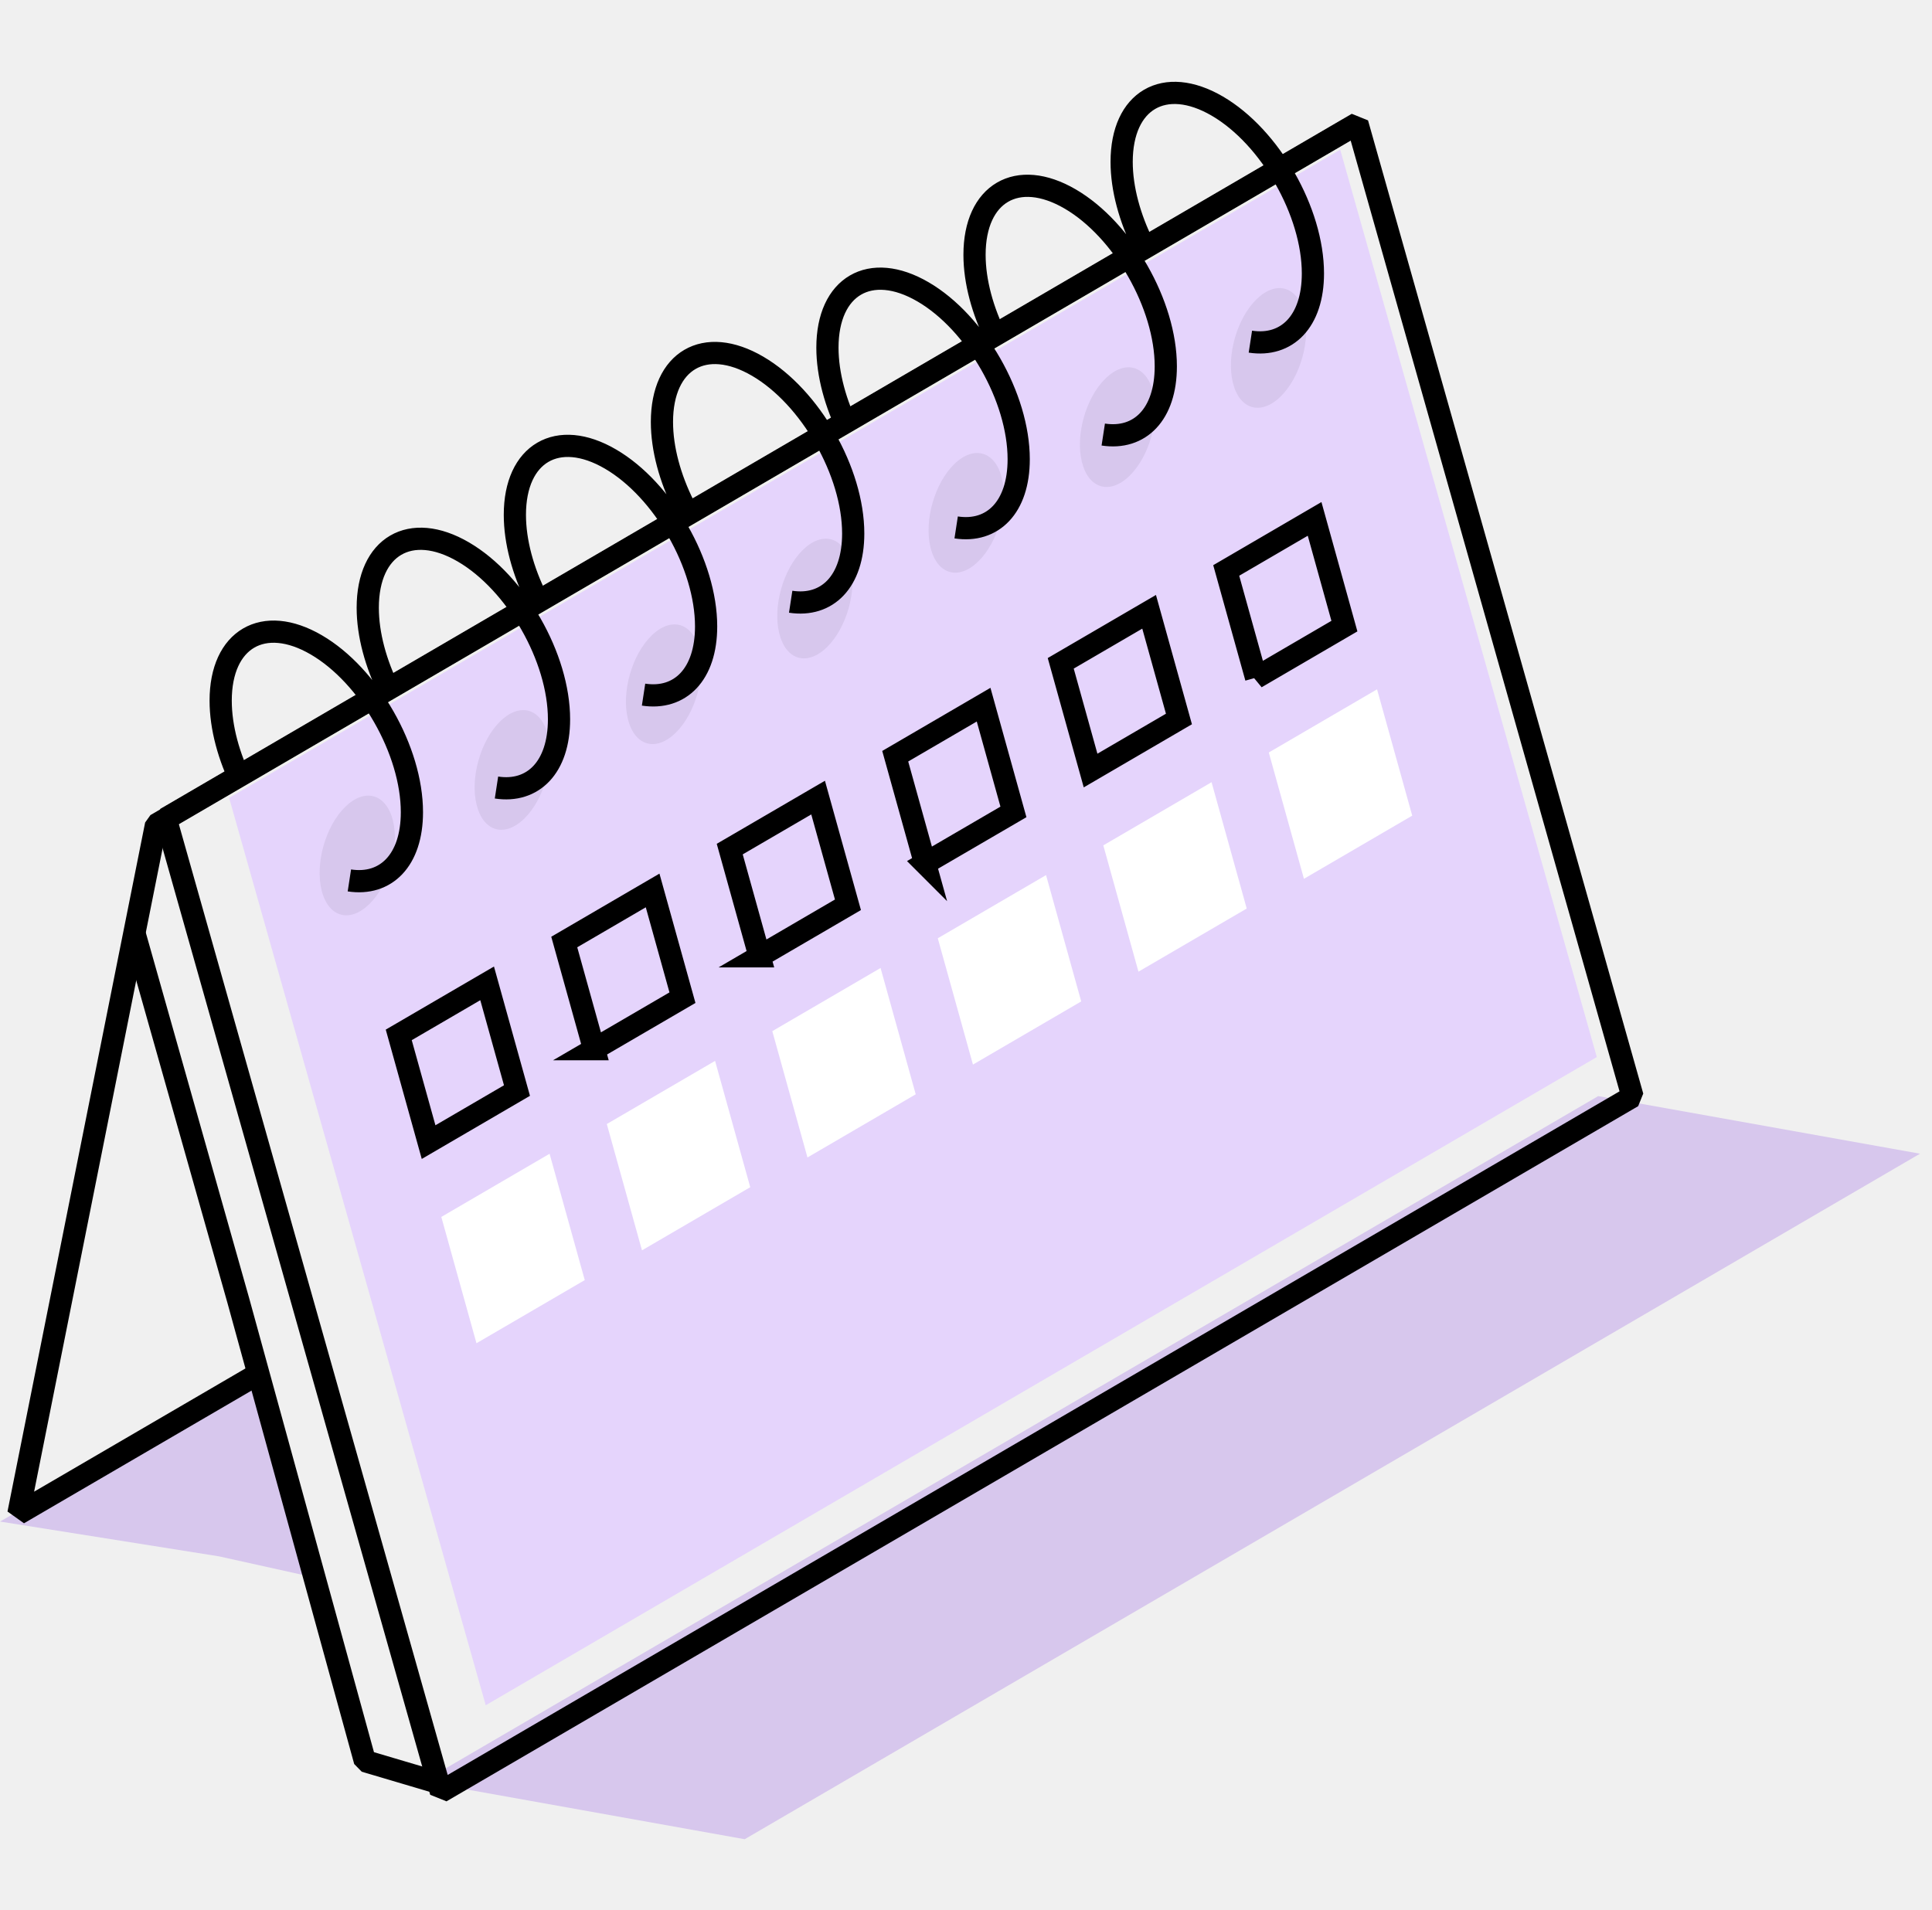
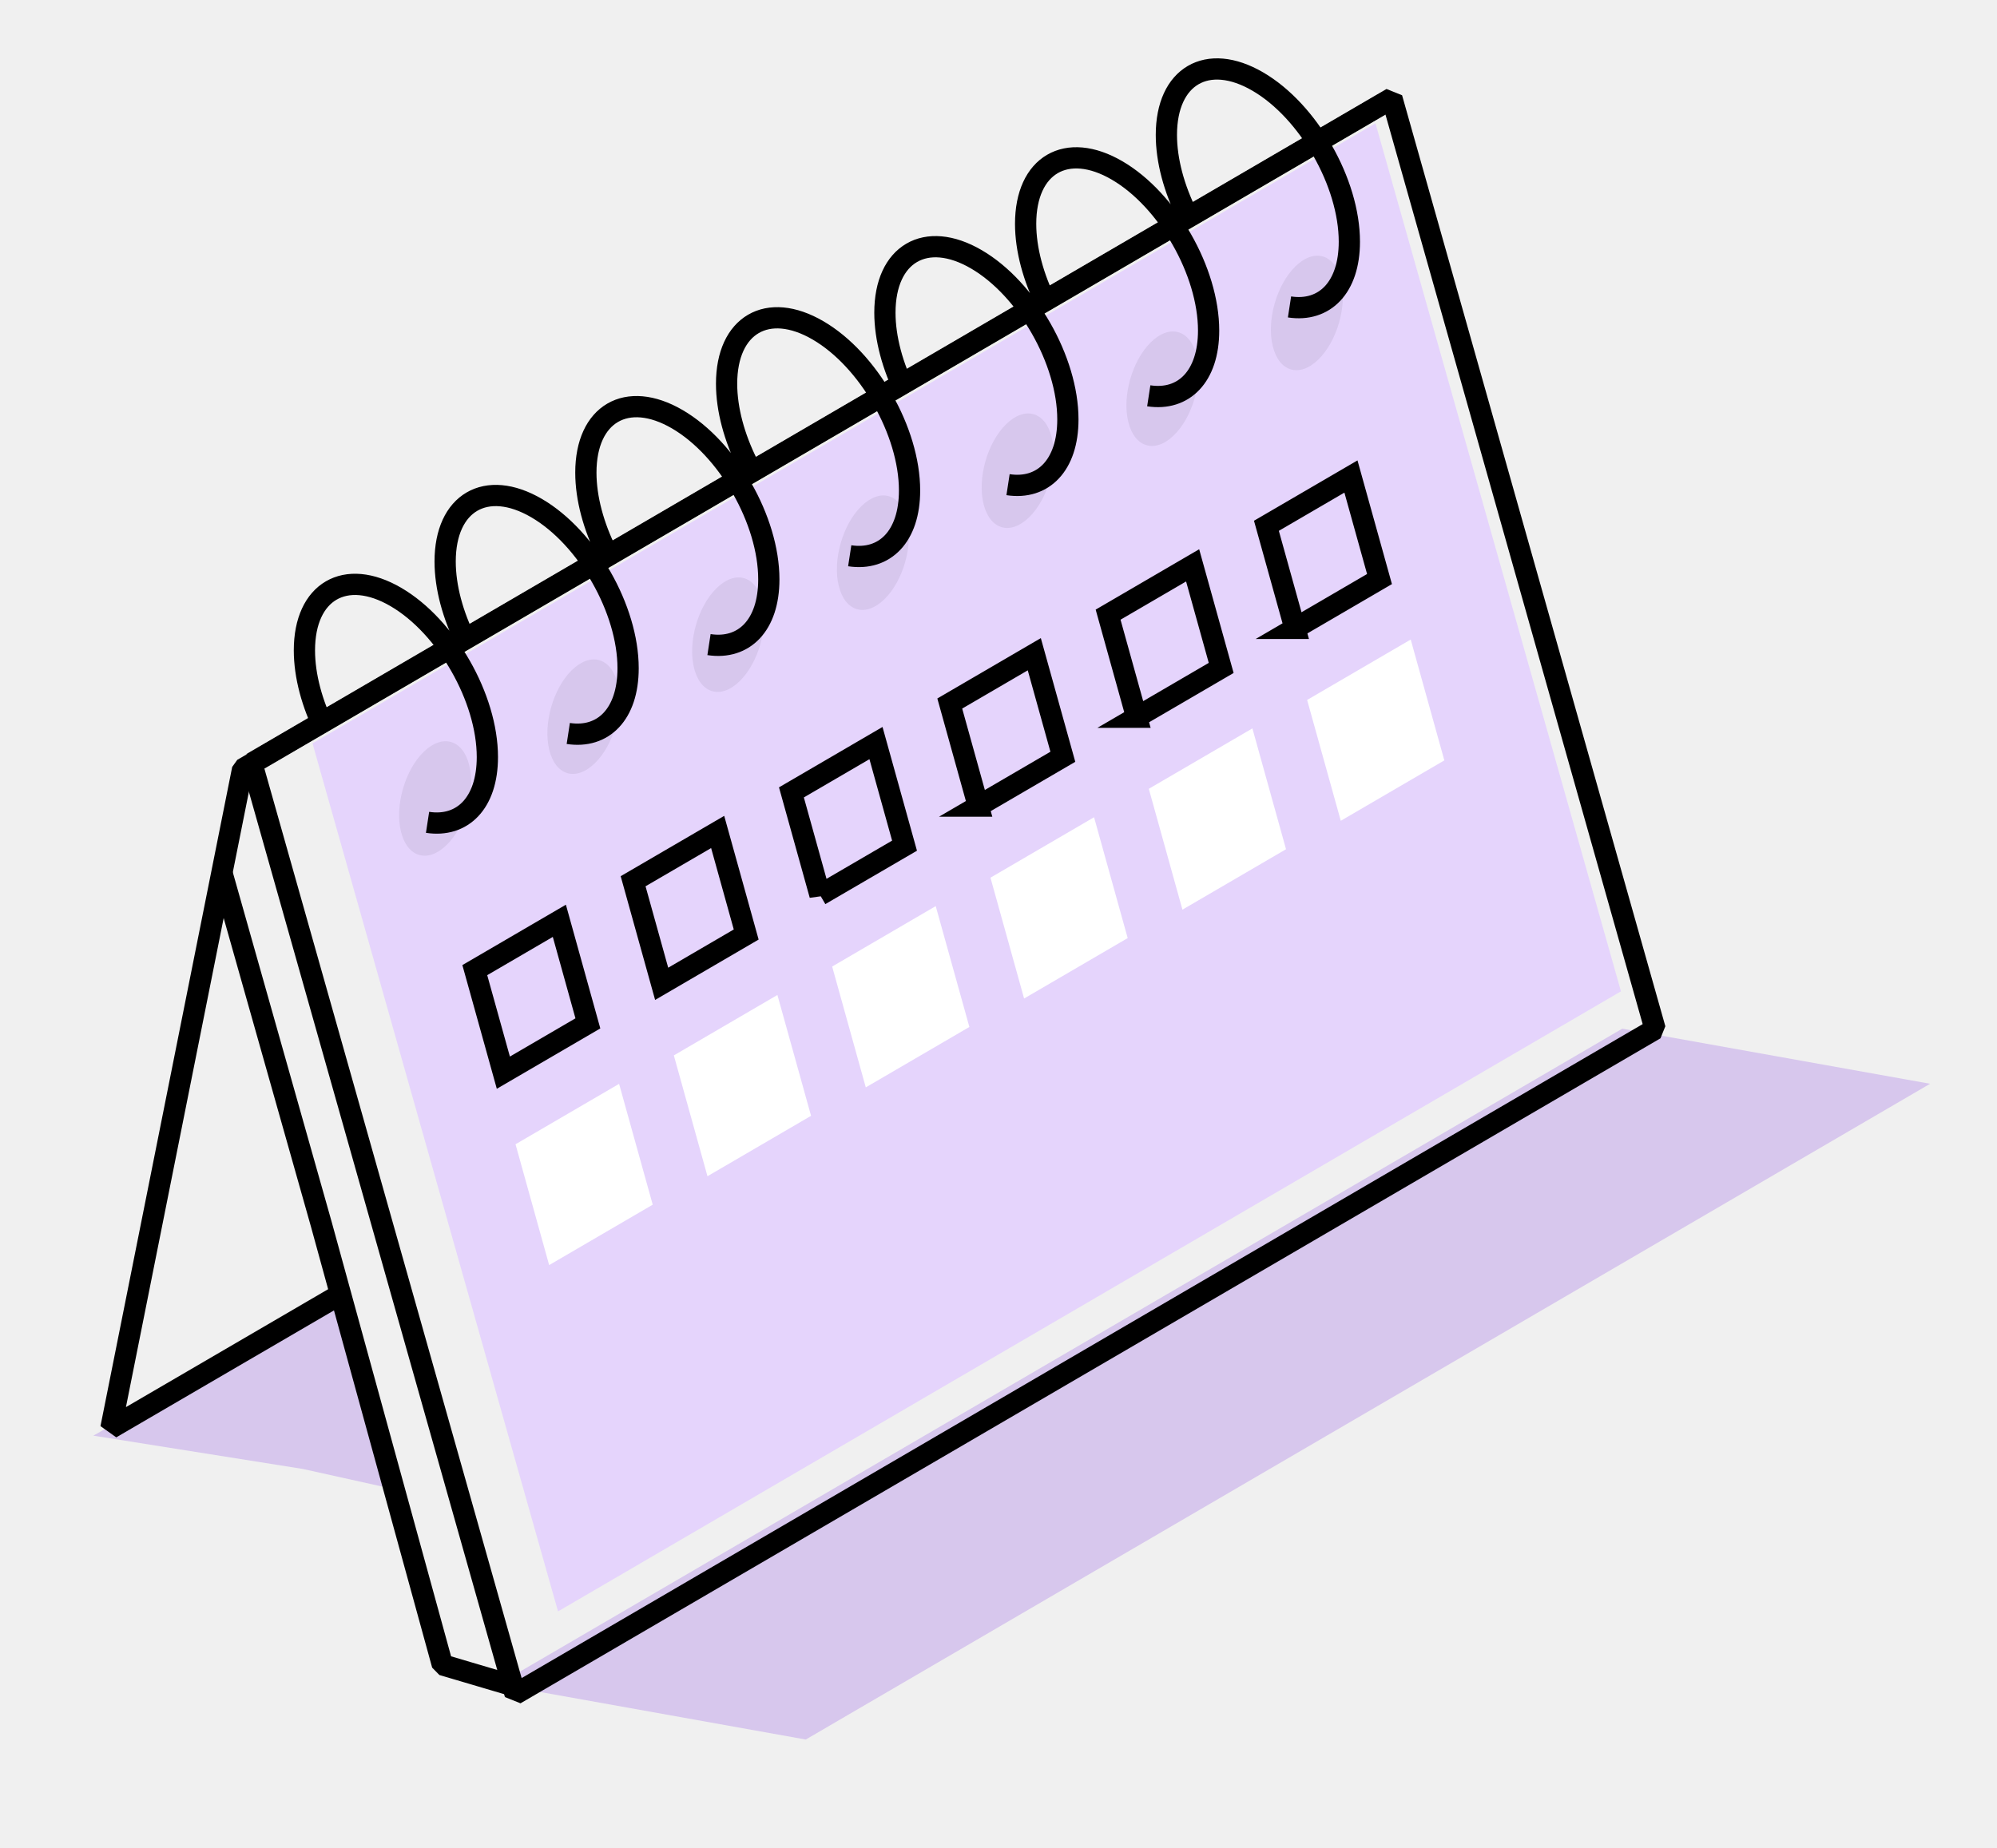
- <svg xmlns="http://www.w3.org/2000/svg" width="87" height="86" fill="none">
-   <path d="M71.97 49.368l14.49 2.594-52.925 30.876-14.49-2.594L71.97 49.368zM11.592 61.919v.837l.415.418 2.484 7.95-4.632-1.027L0 68.53l11.592-6.61z" fill="#D7C7ED" />
-   <path d="M60.688 5.833L7.026 37.143.828 68.176l10.73-6.258" stroke="#000" stroke-linecap="round" stroke-linejoin="bevel" />
-   <path d="M19.838 80.327l-3.406-1.009-5.702-20.746-4.647-16.437" stroke="#000" stroke-linecap="round" stroke-linejoin="bevel" />
-   <path d="M10.318 35.936L60.352 6.743 71.906 47.61 21.873 76.804 10.318 35.935z" fill="#E5D4FC" />
-   <path d="M7.462 36.868l53.661-31.31L73.516 49.39 19.854 80.7 7.463 36.868z" stroke="#000" stroke-linejoin="bevel" />
-   <path d="M17.694 36.96c.3 1.21-.176 2.893-1.063 3.76-.886.867-1.848.59-2.148-.62-.3-1.209.176-2.892 1.063-3.76.886-.867 1.848-.59 2.148.62zm6.979-3.852c.3 1.21-.176 2.893-1.062 3.76-.887.867-1.848.59-2.148-.62-.3-1.209.175-2.892 1.062-3.76.887-.867 1.848-.59 2.148.62zm6.814-3.86c.3 1.21-.176 2.893-1.063 3.76-.886.867-1.848.59-2.148-.62-.3-1.209.176-2.892 1.062-3.76.887-.867 1.849-.59 2.149.62zm6.814-3.86c.3 1.21-.176 2.893-1.062 3.76-.887.867-1.848.59-2.148-.62-.3-1.209.175-2.892 1.062-3.76.886-.867 1.848-.59 2.148.62zm6.813-3.86c.3 1.21-.175 2.893-1.062 3.76-.886.867-1.848.59-2.148-.62-.3-1.209.176-2.892 1.062-3.76.887-.867 1.849-.59 2.148.62zm6.815-3.86c.3 1.21-.176 2.893-1.062 3.76-.887.867-1.848.59-2.148-.62-.3-1.209.175-2.892 1.062-3.76.886-.867 1.848-.59 2.148.62zm6.8-3.567c.3 1.21-.176 2.893-1.062 3.76-.887.867-1.849.59-2.148-.62-.3-1.209.175-2.892 1.062-3.76.886-.867 1.848-.59 2.148.62z" fill="#D7C7ED" />
-   <path d="M10.915 35.317c-.611-1.225-.978-2.55-.978-3.761 0-2.775 1.927-3.9 4.306-2.512 2.378 1.387 4.306 4.762 4.306 7.537 0 2.164-1.172 3.325-2.816 3.073m1.807-8.521c-.612-1.224-.98-2.55-.98-3.76 0-2.776 1.928-3.9 4.306-2.513 2.379 1.388 4.307 4.762 4.307 7.537 0 2.164-1.172 3.325-2.816 3.073m1.806-8.52c-.611-1.225-.978-2.55-.978-3.762 0-2.775 1.927-3.9 4.306-2.512 2.378 1.388 4.306 4.762 4.306 7.537 0 2.165-1.172 3.325-2.817 3.073m1.808-8.52c-.612-1.225-.98-2.55-.98-3.761 0-2.775 1.928-3.9 4.307-2.512 2.378 1.387 4.306 4.762 4.306 7.537 0 2.164-1.172 3.324-2.816 3.072m2.635-7.683c-.612-1.225-.98-2.55-.98-3.761 0-2.775 1.928-3.9 4.307-2.512 2.378 1.387 4.306 4.762 4.306 7.537 0 2.164-1.172 3.324-2.816 3.072m1.807-8.52c-.612-1.224-.98-2.55-.98-3.76 0-2.776 1.928-3.9 4.307-2.513 2.378 1.387 4.306 4.762 4.306 7.537 0 2.164-1.172 3.325-2.816 3.073m1.808-8.521c-.612-1.224-.98-2.55-.98-3.76 0-2.776 1.928-3.9 4.307-2.513 2.378 1.388 4.306 4.762 4.306 7.537 0 2.164-1.172 3.325-2.816 3.073M19.3 51.44l-1.344-4.829 3.98-2.321 1.344 4.828-3.98 2.322zm7.453-4.184l-1.344-4.828 3.979-2.322 1.344 4.829-3.98 2.321zm7.452-4.183l-1.344-4.83 3.979-2.32 1.344 4.828-3.98 2.322zm7.452-4.184l-1.344-4.829 3.98-2.322 1.343 4.83-3.98 2.32zm7.453-4.184l-1.344-4.829 3.98-2.321 1.343 4.828-3.979 2.322zm7.452-4.184l-1.344-4.828 3.98-2.322L60.54 28.2l-3.979 2.322z" stroke="#000" />
-   <path d="M19.873 54.81l4.875-2.845 1.584 5.69-4.876 2.844-1.583-5.689zm7.452-4.184l4.876-2.844 1.583 5.689-4.875 2.844-1.584-5.689zm7.452-4.183l4.876-2.845 1.583 5.689-4.875 2.845-1.584-5.69zm7.453-4.184l4.875-2.845 1.583 5.69-4.875 2.844-1.584-5.69zm7.453-4.184l4.875-2.845 1.583 5.69-4.875 2.844-1.583-5.689zm7.452-4.183l4.875-2.845 1.584 5.689-4.876 2.845-1.583-5.69z" fill="#fff" />
+ <svg xmlns="http://www.w3.org/2000/svg" width="94" height="87" fill="none">
+   <g clip-path="url(#clip0)">
+     <path d="M76.362 48.431l14.49 2.594L37.928 81.9l-14.49-2.594L76.363 48.43zM15.985 60.982v.837l.414.418 2.484 7.95-4.632-1.027-9.858-1.567 11.592-6.61z" fill="#D7C7ED" />
+     <path d="M65.08 4.896l-53.66 31.31-6.2 31.035 10.731-6.259" stroke="#000" stroke-linecap="round" stroke-linejoin="bevel" />
+     <path d="M24.231 79.39l-3.407-1.008-5.701-20.747L10.476 41.2" stroke="#000" stroke-linecap="round" stroke-linejoin="bevel" />
+     <path d="M14.71 34.999L64.745 5.806 76.3 46.674 26.267 75.867 14.71 34.999z" fill="#E5D4FC" />
+     <path d="M11.854 35.931l53.662-31.31 12.392 43.832-53.66 31.31L11.853 35.93z" stroke="#000" stroke-linejoin="bevel" />
+     <path d="M22.086 36.023c.3 1.21-.175 2.893-1.062 3.76-.887.868-1.848.59-2.148-.62-.3-1.209.176-2.892 1.062-3.76.887-.866 1.848-.589 2.148.62zm6.98-3.852c.3 1.21-.176 2.893-1.063 3.76-.886.868-1.848.59-2.148-.62-.3-1.209.176-2.892 1.063-3.76.886-.867 1.848-.59 2.148.62zm6.814-3.86c.299 1.21-.177 2.893-1.063 3.76-.886.868-1.848.59-2.148-.62-.3-1.209.175-2.892 1.062-3.76.886-.867 1.848-.59 2.148.62zm6.814-3.86c.3 1.21-.176 2.893-1.063 3.76-.886.868-1.848.59-2.148-.62-.3-1.209.176-2.892 1.063-3.76.886-.866 1.848-.589 2.148.62zm6.813-3.86c.3 1.21-.176 2.893-1.062 3.76-.887.868-1.848.59-2.148-.62-.3-1.209.175-2.892 1.062-3.76.886-.867 1.848-.59 2.148.62zm6.815-3.86c.3 1.21-.176 2.893-1.063 3.76-.886.868-1.848.59-2.148-.62-.3-1.209.176-2.892 1.062-3.76.887-.867 1.849-.59 2.148.62zm6.799-3.567c.3 1.21-.175 2.893-1.062 3.76-.886.868-1.848.59-2.148-.62-.3-1.209.176-2.892 1.062-3.76.887-.867 1.848-.59 2.148.62z" fill="#D7C7ED" />
+     <path d="M15.308 34.38c-.612-1.224-.979-2.55-.979-3.76 0-2.776 1.928-3.9 4.306-2.513 2.378 1.388 4.306 4.762 4.306 7.537 0 2.164-1.172 3.325-2.816 3.073m1.807-8.521c-.612-1.224-.979-2.55-.979-3.76 0-2.776 1.928-3.9 4.306-2.513 2.378 1.388 4.306 4.762 4.306 7.538 0 2.164-1.172 3.324-2.816 3.072m1.807-8.52c-.612-1.225-.979-2.55-.979-3.761 0-2.775 1.928-3.9 4.306-2.513 2.378 1.388 4.306 4.763 4.306 7.538 0 2.164-1.172 3.324-2.816 3.072m1.807-8.52c-.611-1.224-.979-2.55-.979-3.761 0-2.775 1.928-3.9 4.306-2.512 2.378 1.387 4.306 4.762 4.306 7.537 0 2.164-1.172 3.325-2.816 3.073m2.635-7.684c-.611-1.224-.979-2.55-.979-3.761 0-2.775 1.928-3.9 4.306-2.512 2.378 1.387 4.306 4.762 4.307 7.537 0 2.164-1.173 3.325-2.817 3.073m1.807-8.521c-.611-1.224-.979-2.55-.979-3.76 0-2.776 1.928-3.9 4.306-2.513 2.379 1.388 4.306 4.762 4.307 7.537 0 2.164-1.173 3.325-2.817 3.073m1.808-8.521c-.611-1.224-.979-2.55-.979-3.76 0-2.776 1.928-3.9 4.306-2.513 2.379 1.388 4.306 4.763 4.307 7.538 0 2.164-1.173 3.324-2.817 3.072M23.693 50.503l-1.344-4.828 3.98-2.322 1.343 4.829-3.979 2.321zm7.452-4.183l-1.344-4.83 3.98-2.32 1.343 4.828-3.979 2.322zm7.452-4.184l-1.344-4.829 3.98-2.322 1.344 4.83-3.98 2.32zm7.453-4.184l-1.344-4.829 3.979-2.321 1.344 4.828-3.98 2.322zm7.453-4.183l-1.344-4.83 3.979-2.321 1.344 4.829-3.98 2.322zm7.452-4.184l-1.344-4.83 3.979-2.32 1.344 4.828-3.98 2.322z" stroke="#000" />
+     <path d="M24.266 53.873l4.875-2.844 1.583 5.689-4.875 2.844-1.583-5.689zm7.452-4.183l4.875-2.845 1.584 5.689-4.876 2.845-1.583-5.69zm7.452-4.184l4.875-2.845 1.584 5.69-4.876 2.844-1.583-5.69zm7.452-4.184l4.876-2.845 1.583 5.69-4.876 2.844-1.583-5.689zm7.453-4.184l4.876-2.844 1.583 5.689-4.876 2.845-1.583-5.69zm7.452-4.183l4.876-2.845 1.583 5.69-4.875 2.844-1.584-5.69z" fill="#fff" />
+   </g>
+   <defs>
+     <clipPath id="clip0">
+       <path fill="#fff" d="M0 0h94v87H0z" />
+     </clipPath>
+   </defs>
</svg>
